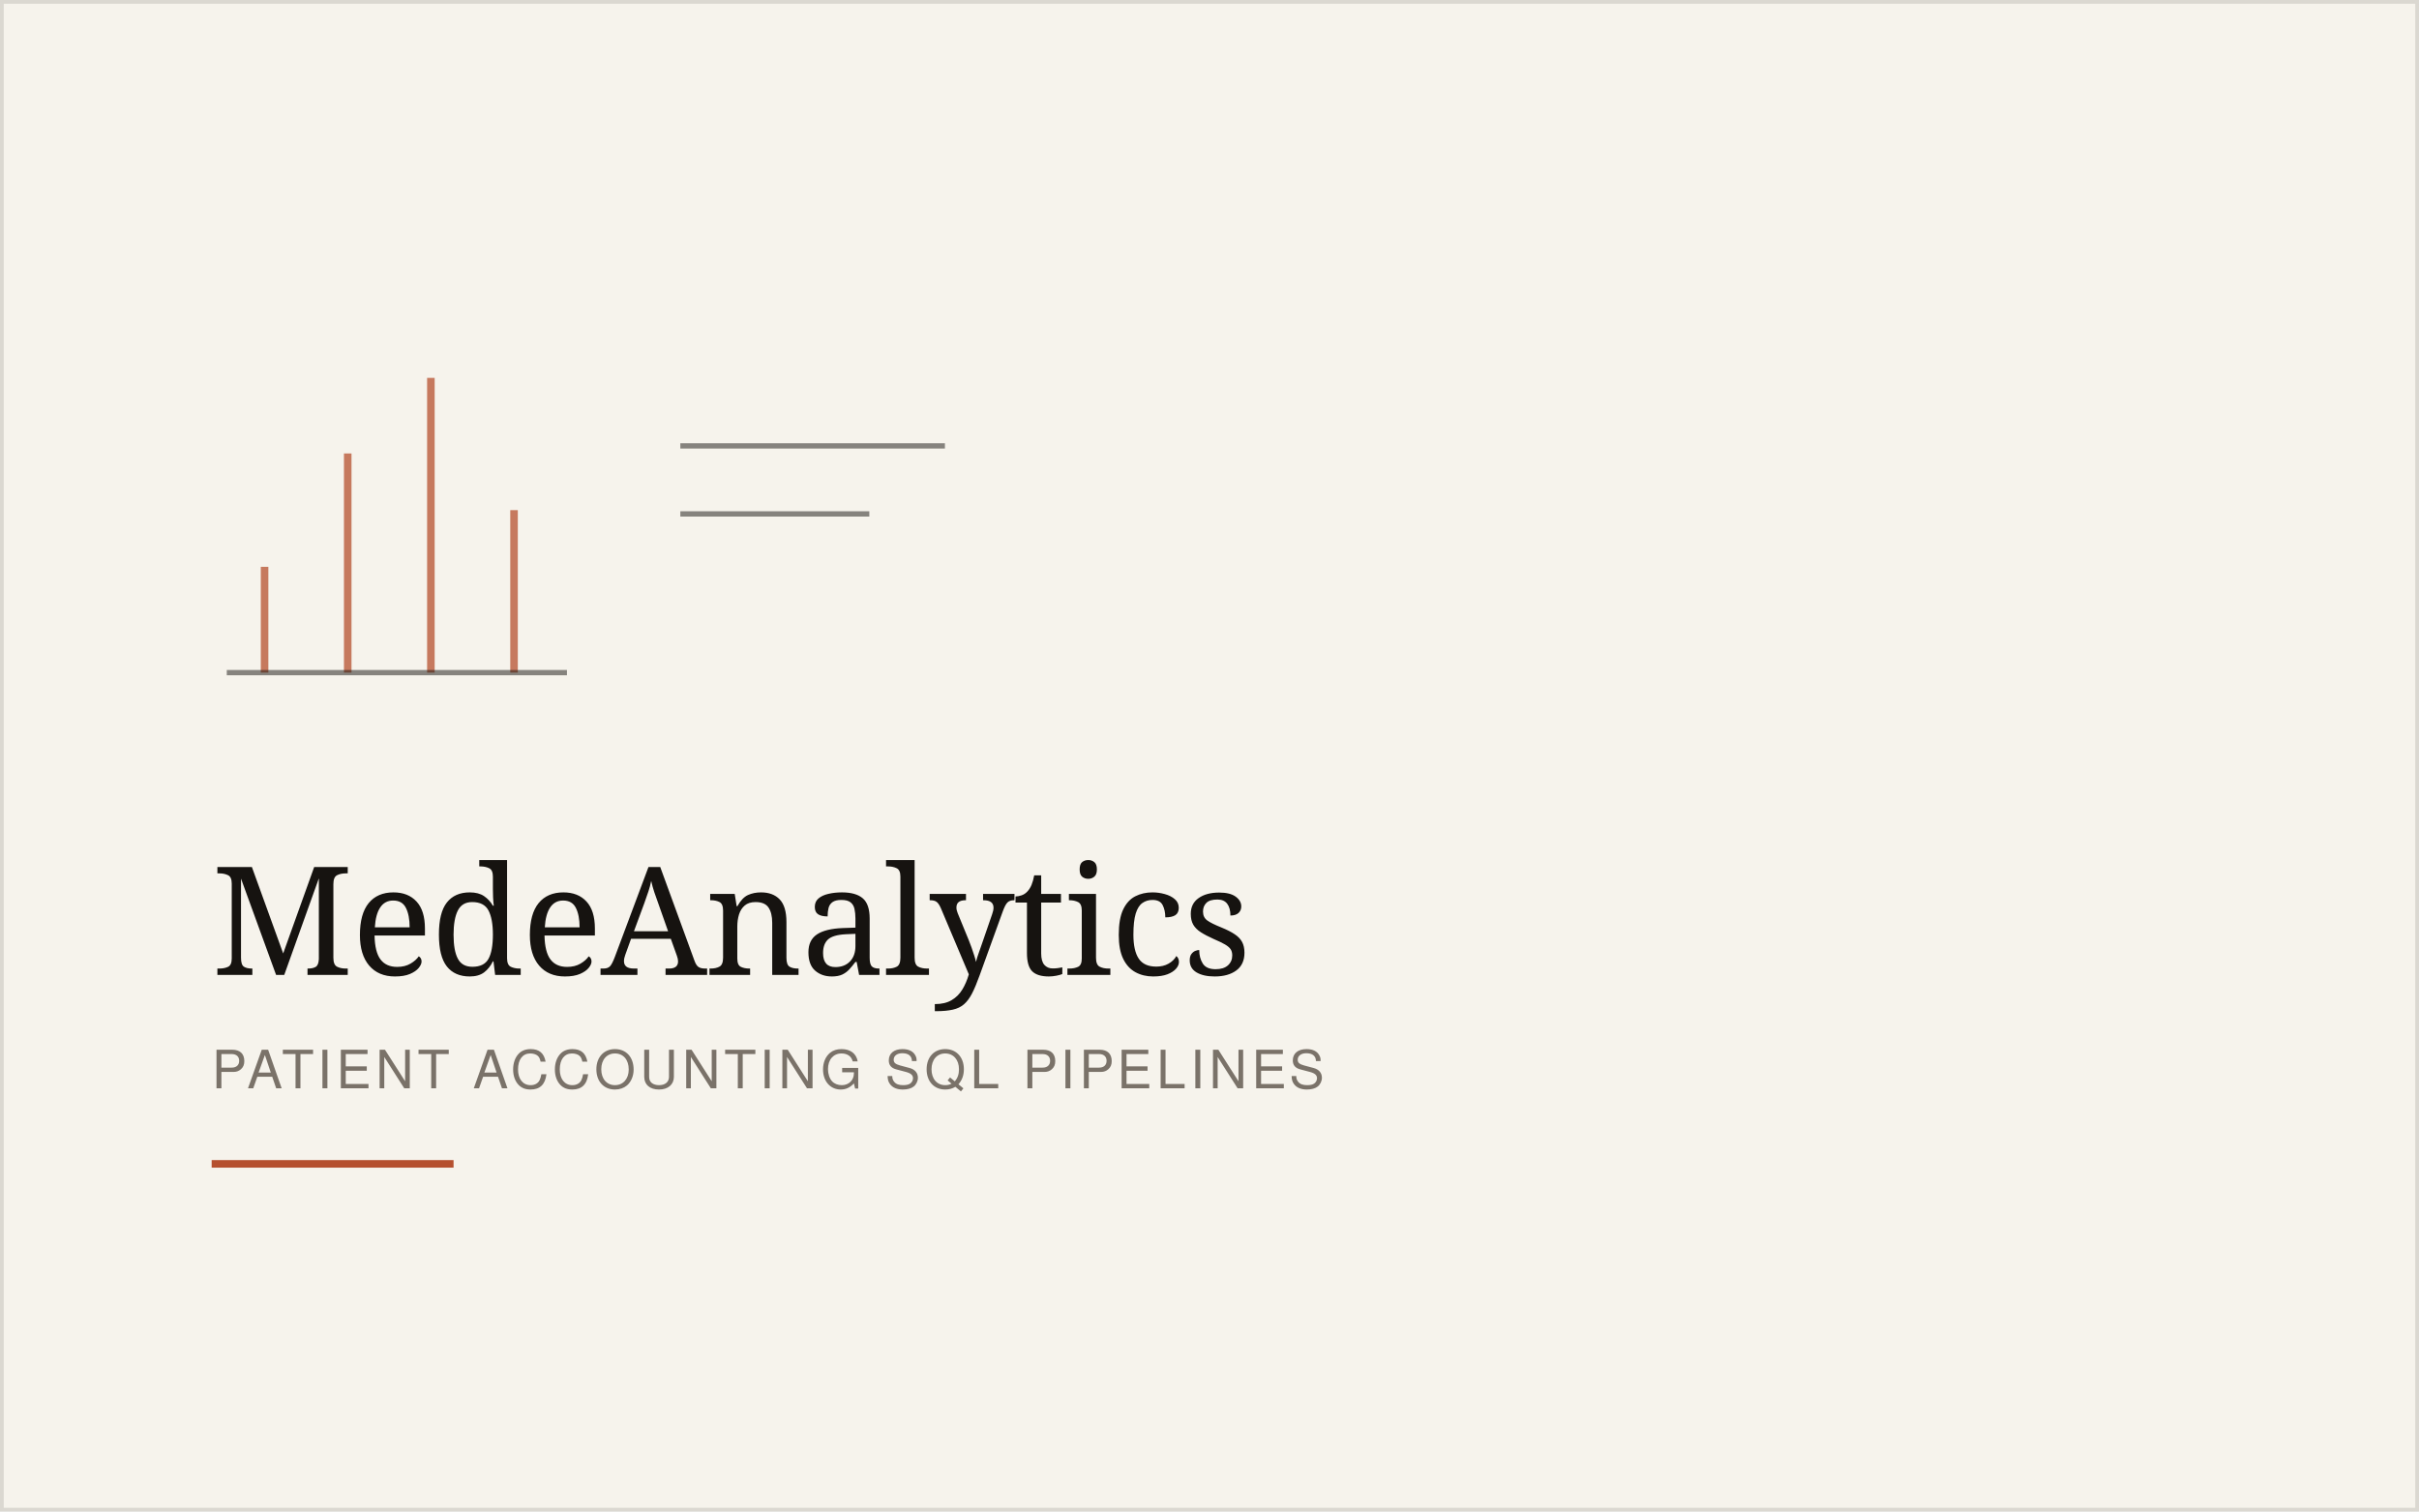
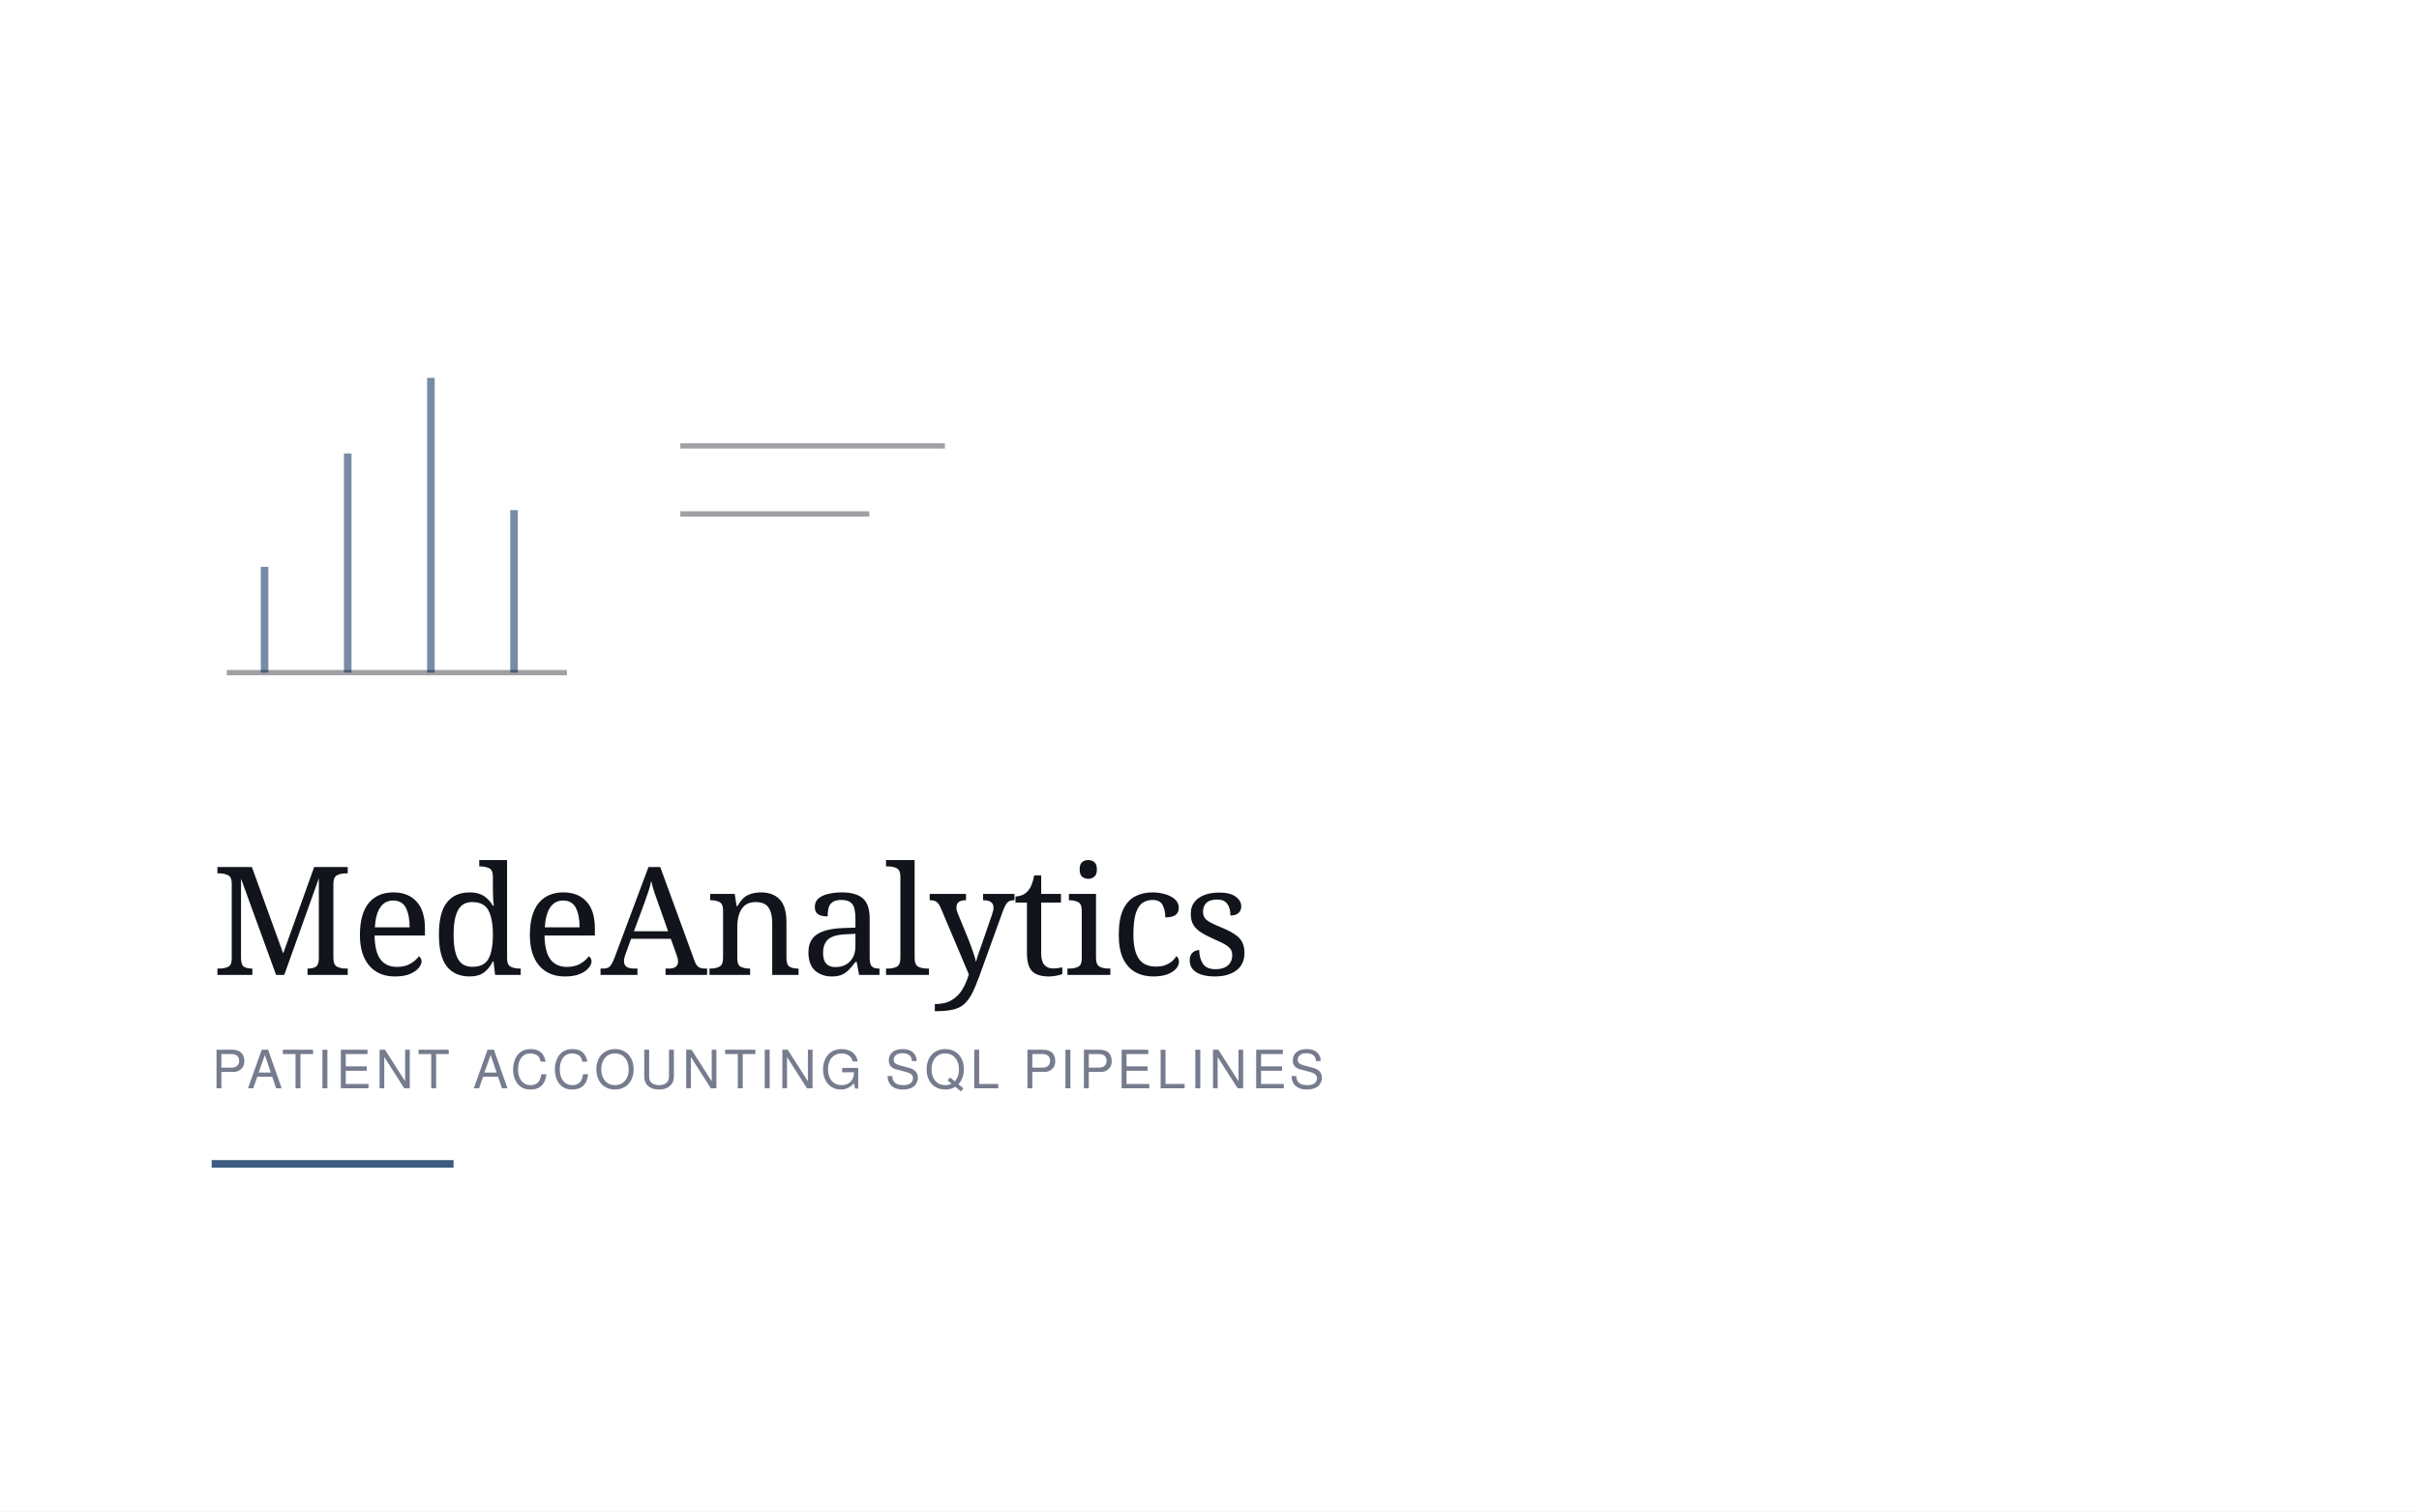
<svg xmlns="http://www.w3.org/2000/svg" viewBox="0 0 640 400">
-   <rect width="640" height="400" fill="#f6f3ec" />
-   <rect x="0.5" y="0.5" width="639" height="399" fill="none" stroke="#161310" stroke-opacity="0.12" />
-   <g stroke="#b5502f" stroke-width="2" fill="none" opacity="0.75">
+   <rect width="640" height="400" fill="#ffffff" />
+   <g stroke="#3d5a80" stroke-width="2" fill="none" opacity="0.7">
    <line x1="70" y1="178" x2="70" y2="150" />
    <line x1="92" y1="178" x2="92" y2="120" />
    <line x1="114" y1="178" x2="114" y2="100" />
    <line x1="136" y1="178" x2="136" y2="135" />
  </g>
-   <line x1="60" y1="178" x2="150" y2="178" stroke="#161310" stroke-width="1.4" opacity="0.5" />
-   <g stroke="#161310" stroke-width="1.4" fill="none" opacity="0.5">
+   <line x1="60" y1="178" x2="150" y2="178" stroke="#12141c" stroke-width="1.4" opacity="0.4" />
+   <g stroke="#12141c" stroke-width="1.4" fill="none" opacity="0.4">
    <line x1="180" y1="118" x2="250" y2="118" />
    <line x1="180" y1="136" x2="230" y2="136" />
  </g>
-   <text x="56" y="258" font-family="Georgia, 'Iowan Old Style', serif" font-size="40" fill="#161310" letter-spacing="-0.5">MedeAnalytics</text>
-   <text x="56" y="288" font-family="Helvetica, Arial, sans-serif" font-size="14" letter-spacing="0.08em" fill="#7a7269">PATIENT ACCOUNTING SQL PIPELINES</text>
-   <line x1="56" y1="308" x2="120" y2="308" stroke="#b5502f" stroke-width="2" />
+   <text x="56" y="258" font-family="Georgia, 'Iowan Old Style', serif" font-size="40" fill="#12141c" letter-spacing="-0.5">MedeAnalytics</text>
+   <text x="56" y="288" font-family="Helvetica, Arial, sans-serif" font-size="14" letter-spacing="0.08em" fill="#767c8e">PATIENT ACCOUNTING SQL PIPELINES</text>
+   <line x1="56" y1="308" x2="120" y2="308" stroke="#3d5a80" stroke-width="2" />
</svg>
